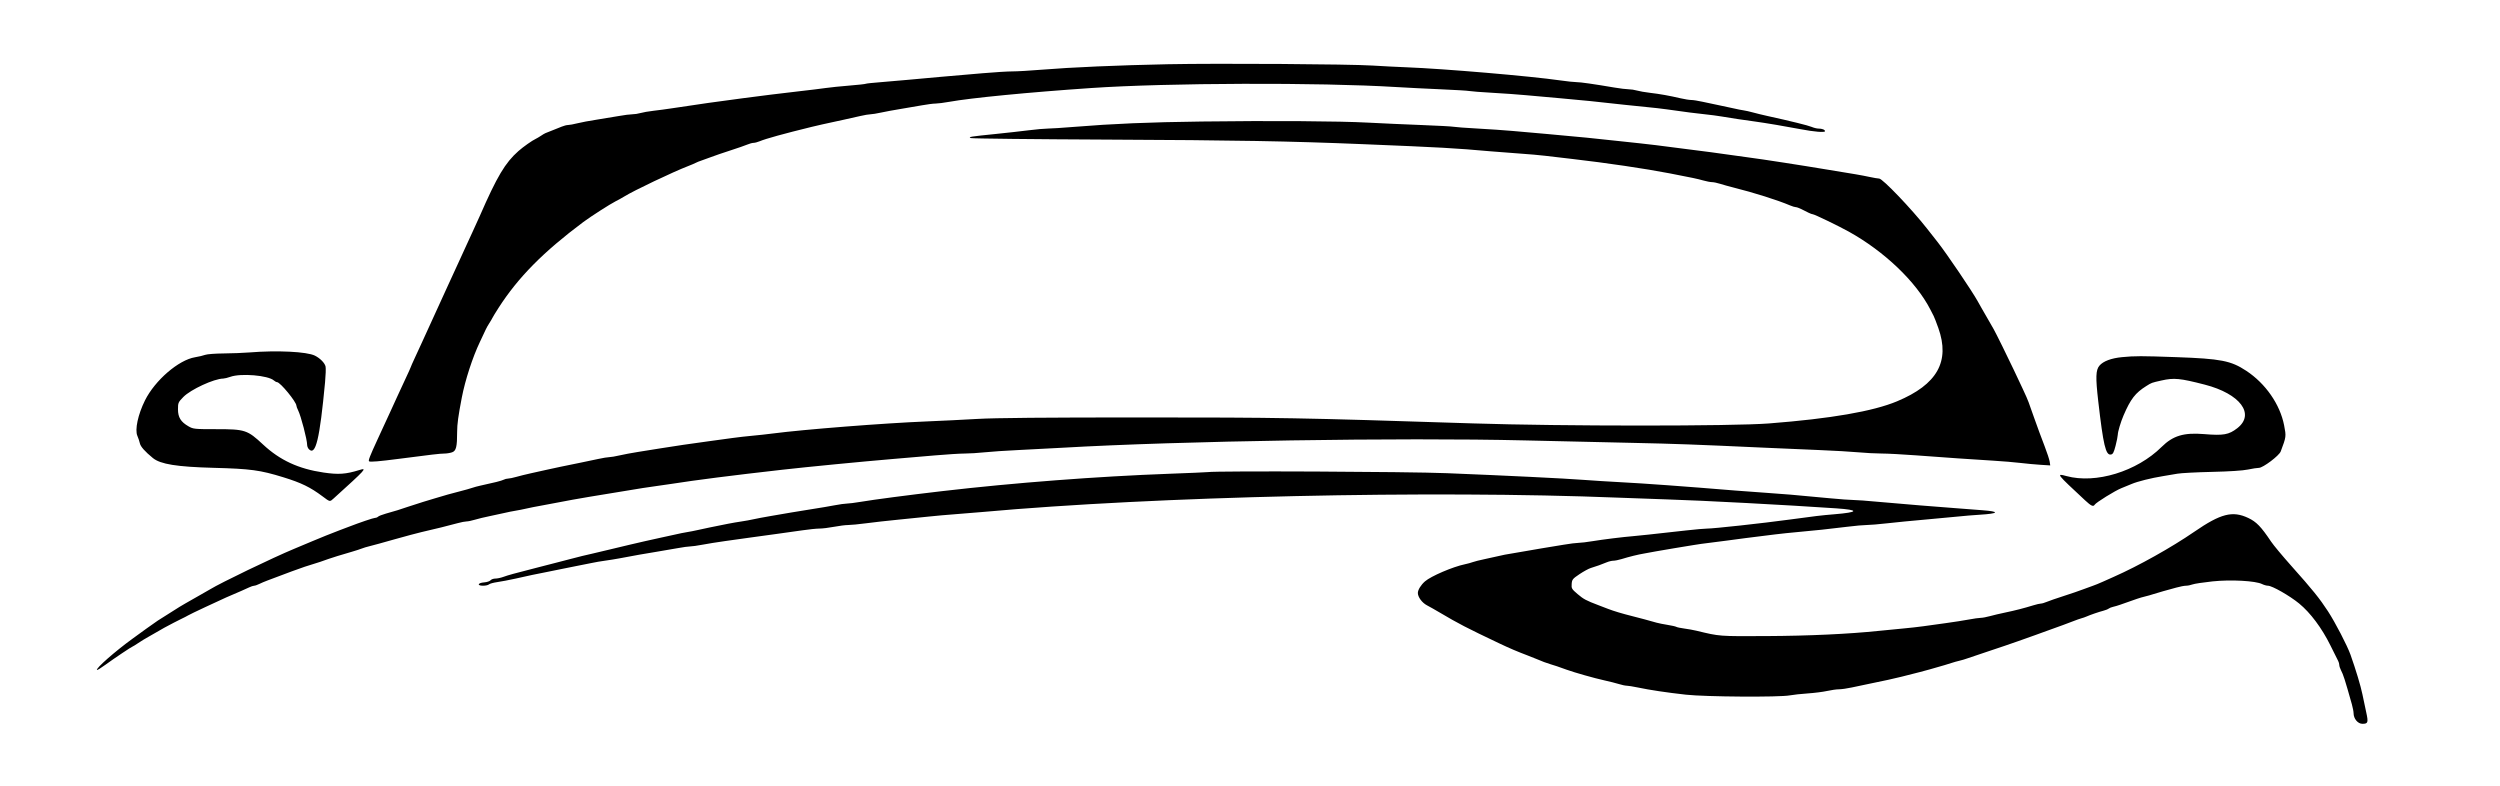
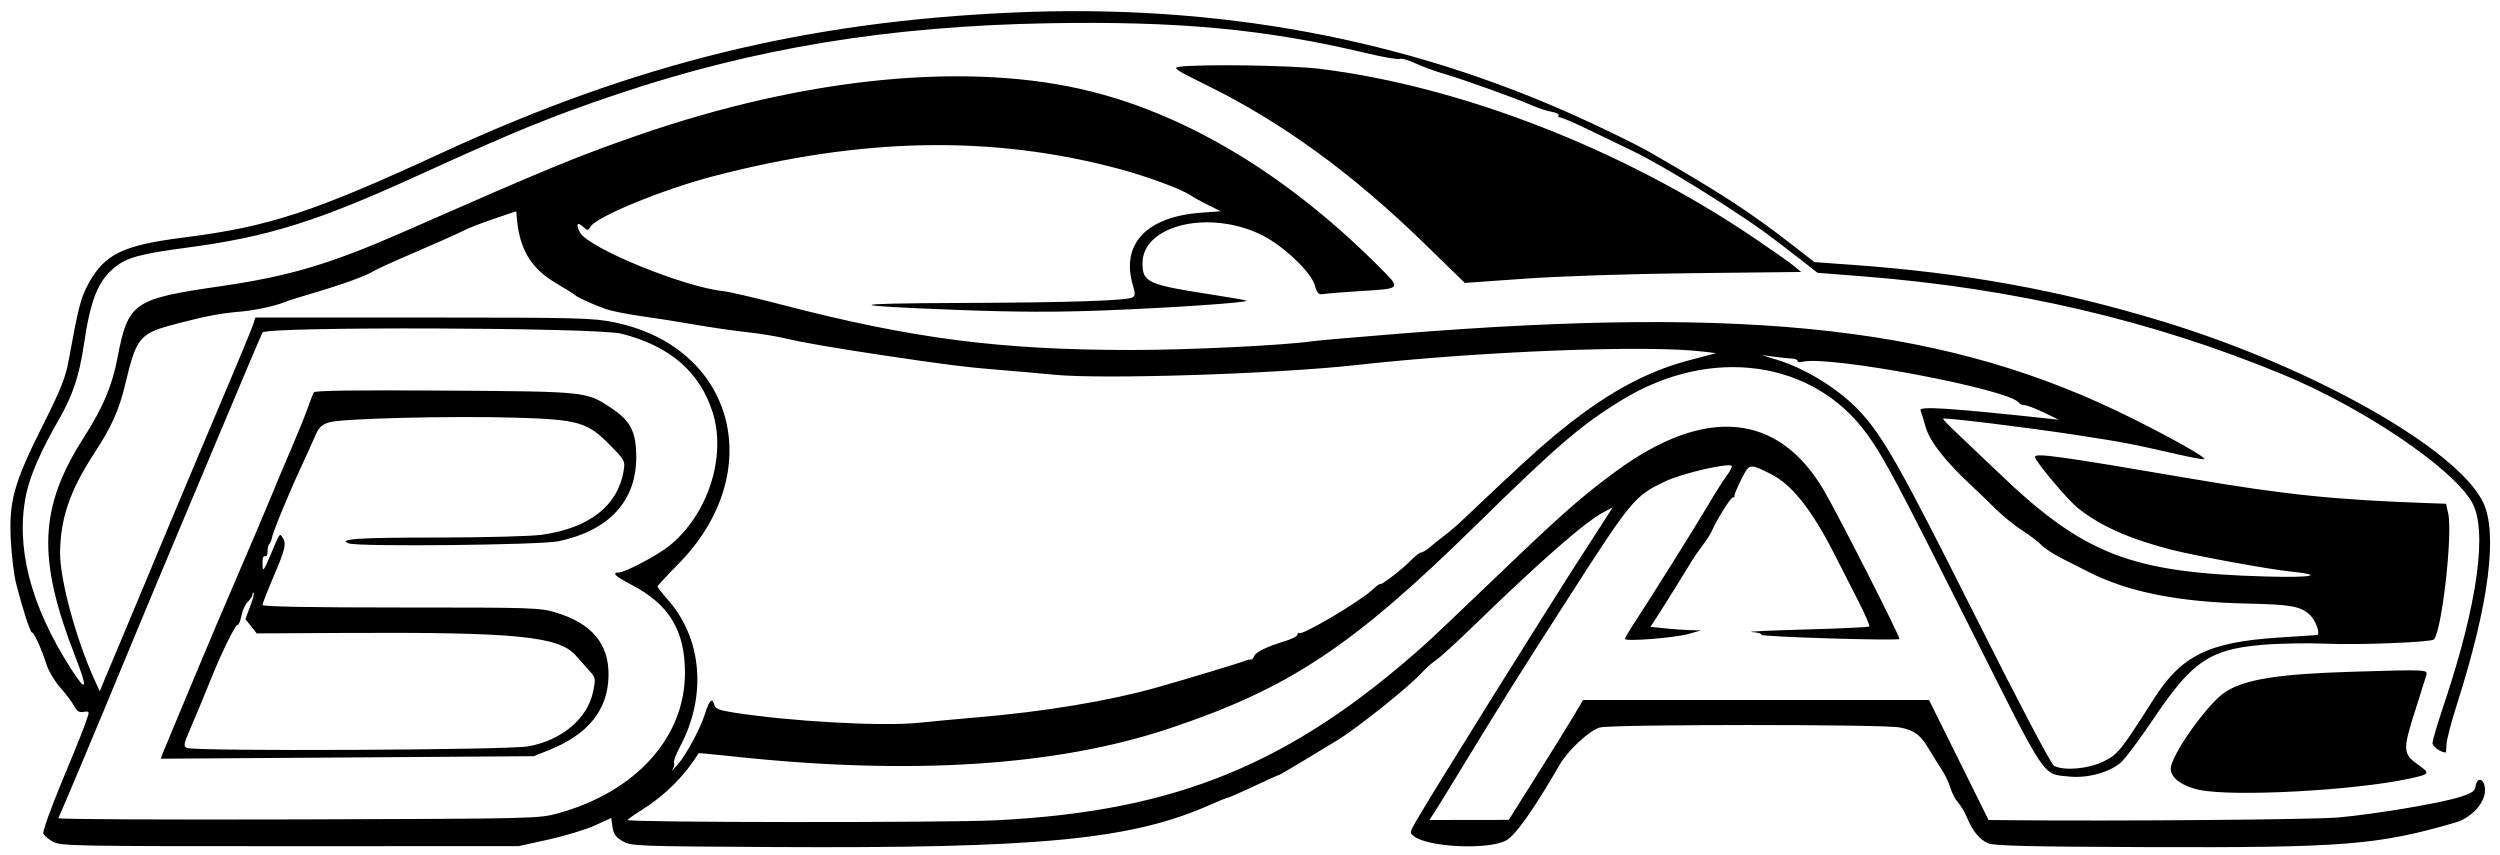
- <svg xmlns="http://www.w3.org/2000/svg" viewBox="0 0 2100 660" version="1.1">
-   <path fill="currentColor" d="M 981 53.952 C 940.123 54.768, 899.233 56.542, 875 58.551 C 865.375 59.349, 854.350 59.990, 850.500 59.975 C 846.650 59.960, 835.400 60.652, 825.500 61.511 C 815.600 62.371, 799.625 63.747, 790 64.570 C 780.375 65.393, 767.775 66.535, 762 67.108 C 756.225 67.680, 746.200 68.547, 739.722 69.033 C 733.244 69.519, 727.604 70.126, 727.190 70.383 C 726.776 70.639, 720.583 71.317, 713.429 71.891 C 706.274 72.465, 697.289 73.390, 693.460 73.947 C 689.632 74.504, 680.200 75.662, 672.500 76.520 C 664.800 77.378, 653.550 78.718, 647.500 79.497 C 641.450 80.277, 630.875 81.634, 624 82.514 C 606.937 84.698, 583.077 88.086, 564 91.033 C 559.875 91.670, 553.125 92.576, 549 93.047 C 544.875 93.517, 539.928 94.374, 538.007 94.951 C 536.085 95.528, 532.995 96, 531.138 96 C 529.282 96, 524.104 96.666, 519.632 97.479 C 515.159 98.293, 506.775 99.679, 501 100.558 C 495.225 101.438, 487.995 102.797, 484.934 103.579 C 481.873 104.360, 478.401 105, 477.218 105 C 476.036 105, 473.590 105.630, 471.784 106.399 C 469.978 107.169, 466.700 108.480, 464.500 109.314 C 457.875 111.825, 457.609 111.950, 454.500 114 C 452.850 115.088, 450.825 116.284, 450 116.657 C 447.164 117.942, 439.494 123.346, 435.500 126.875 C 424.355 136.720, 417.550 148.155, 402.988 181.500 C 401.788 184.250, 399.026 190.325, 396.852 195 C 394.678 199.675, 392.296 204.850, 391.560 206.500 C 390.824 208.150, 388.766 212.650, 386.987 216.500 C 380.581 230.360, 378.186 235.574, 376.194 240 C 373.669 245.610, 368.965 255.908, 364.887 264.750 C 361.980 271.053, 360.832 273.569, 354.614 287.250 C 353.302 290.138, 350.602 295.997, 348.614 300.272 C 346.626 304.546, 345 308.228, 345 308.452 C 345 308.677, 342.920 313.280, 340.377 318.681 C 337.834 324.081, 334.849 330.525, 333.744 333 C 332.639 335.475, 329.964 341.325, 327.799 346 C 325.634 350.675, 323.037 356.300, 322.028 358.500 C 321.018 360.700, 318.843 365.425, 317.194 369 C 310.544 383.416, 309.168 386.986, 310.051 387.531 C 311.107 388.184, 318.678 387.551, 334.500 385.487 C 362.076 381.889, 369.745 380.998, 373.101 380.999 C 375.081 380.999, 378.061 380.526, 379.722 379.947 C 383.175 378.743, 384.001 375.398, 383.999 362.610 C 383.999 356.311, 384.942 349.405, 387.907 334 C 390.736 319.299, 397.014 299.987, 403.091 287.287 C 405.253 282.770, 407.473 278.045, 408.026 276.787 C 408.578 275.529, 409.918 273.150, 411.004 271.500 C 412.090 269.850, 413.284 267.825, 413.659 267 C 414.033 266.175, 416.368 262.350, 418.848 258.500 C 435.315 232.931, 456.330 211.661, 490 186.486 C 495.958 182.031, 512.429 171.460, 517.079 169.107 C 519.510 167.876, 522.850 166.024, 524.500 164.991 C 532.123 160.218, 565.551 144.305, 578 139.523 C 580.475 138.573, 583.369 137.336, 584.432 136.775 C 585.494 136.215, 587.519 135.395, 588.932 134.953 C 590.344 134.511, 593.975 133.198, 597 132.034 C 600.025 130.871, 607.450 128.323, 613.500 126.373 C 619.550 124.423, 625.978 122.191, 627.784 121.414 C 629.590 120.636, 631.937 120, 633 120 C 634.063 120, 636.410 119.380, 638.216 118.622 C 643.261 116.504, 658.469 112.301, 681.750 106.589 C 687.195 105.254, 691.409 104.313, 709 100.507 C 713.125 99.614, 719.274 98.235, 722.664 97.442 C 726.054 96.649, 729.879 96.001, 731.164 96.003 C 732.449 96.004, 736.425 95.362, 740 94.577 C 743.575 93.791, 751 92.419, 756.500 91.527 C 762 90.636, 770.100 89.250, 774.500 88.449 C 778.900 87.647, 784.016 86.993, 785.868 86.995 C 787.721 86.998, 792.896 86.338, 797.368 85.530 C 815.491 82.252, 864.421 77.496, 916.500 73.950 C 980.603 69.585, 1108.378 69.161, 1172.500 73.101 C 1181.300 73.641, 1198.259 74.499, 1210.186 75.007 C 1222.114 75.515, 1232.914 76.166, 1234.186 76.454 C 1235.459 76.743, 1244.150 77.411, 1253.500 77.938 C 1262.850 78.466, 1275.450 79.363, 1281.500 79.933 C 1287.550 80.502, 1300.600 81.670, 1310.500 82.528 C 1327.682 84.017, 1342.557 85.528, 1364.500 88.012 C 1370 88.634, 1378.550 89.512, 1383.500 89.961 C 1388.450 90.411, 1395.875 91.258, 1400 91.845 C 1416.451 94.185, 1424.850 95.271, 1432.334 96.026 C 1436.642 96.460, 1442.942 97.295, 1446.334 97.880 C 1453.834 99.174, 1465.251 100.897, 1474 102.055 C 1481.963 103.109, 1501.696 106.427, 1512.500 108.528 C 1523.620 110.691, 1533 111.467, 1533 110.223 C 1533 108.967, 1530.588 108, 1527.452 108 C 1526.141 108, 1523.590 107.369, 1521.784 106.597 C 1518.842 105.340, 1504.162 101.717, 1484.500 97.395 C 1480.650 96.548, 1475.250 95.232, 1472.500 94.469 C 1469.750 93.707, 1466.150 92.901, 1464.500 92.680 C 1462.850 92.458, 1459.475 91.792, 1457 91.200 C 1454.525 90.608, 1448.900 89.404, 1444.500 88.525 C 1440.100 87.646, 1433.575 86.264, 1430 85.455 C 1426.425 84.645, 1422.224 83.987, 1420.664 83.992 C 1419.104 83.996, 1415.054 83.352, 1411.664 82.561 C 1402.269 80.367, 1394.265 78.936, 1386 77.972 C 1381.875 77.492, 1376.928 76.626, 1375.007 76.049 C 1373.085 75.472, 1369.974 75, 1368.093 75 C 1366.212 75, 1360.809 74.341, 1356.086 73.536 C 1338.795 70.589, 1327.420 68.968, 1324.136 68.984 C 1322.286 68.993, 1316.211 68.343, 1310.636 67.541 C 1285.501 63.921, 1212.689 57.709, 1181.500 56.522 C 1173.800 56.229, 1160.975 55.575, 1153 55.069 C 1133.277 53.818, 1023.451 53.105, 981 53.952 M 1009.500 102.073 C 964.877 102.655, 935.061 103.905, 902.500 106.559 C 892.600 107.366, 882.475 108.020, 880 108.012 C 877.525 108.004, 870.325 108.651, 864 109.449 C 857.675 110.248, 845.300 111.631, 836.500 112.523 C 814.827 114.721, 812.976 115.026, 815.502 115.989 C 816.603 116.409, 868.578 116.986, 931.002 117.272 C 1038.012 117.763, 1083.399 118.573, 1144.500 121.084 C 1211.661 123.845, 1221.224 124.380, 1252.500 127.132 C 1259.100 127.713, 1270.125 128.560, 1277 129.016 C 1283.875 129.471, 1293.325 130.303, 1298 130.866 C 1302.675 131.428, 1312.800 132.614, 1320.500 133.502 C 1349.574 136.854, 1381.876 141.626, 1402.500 145.616 C 1421.783 149.346, 1425.790 150.193, 1430.588 151.555 C 1433.386 152.350, 1436.761 152.998, 1438.088 152.995 C 1439.415 152.992, 1442.525 153.638, 1445 154.429 C 1447.475 155.220, 1452.425 156.599, 1456 157.492 C 1473.280 161.809, 1493.344 168.153, 1503.784 172.601 C 1505.590 173.370, 1507.691 174, 1508.453 174 C 1509.215 174, 1511.337 174.753, 1513.169 175.674 C 1515.001 176.594, 1517.694 177.944, 1519.154 178.674 C 1520.614 179.403, 1522.256 180, 1522.802 180 C 1524.090 180, 1544.606 189.907, 1553 194.582 C 1582.969 211.274, 1609.450 236.568, 1621.488 260 C 1622.476 261.925, 1623.748 264.400, 1624.313 265.500 C 1624.877 266.600, 1626.622 271.100, 1628.189 275.500 C 1638.206 303.623, 1627.297 322.998, 1593.500 337.107 C 1573.307 345.537, 1537.886 351.658, 1486 355.686 C 1455.158 358.080, 1312.056 358.067, 1237.500 355.663 C 1090.714 350.931, 1075.467 350.657, 958.500 350.652 C 877.796 350.648, 835.958 351.027, 821 351.896 C 809.175 352.583, 790.050 353.528, 778.500 353.995 C 742.535 355.451, 675.184 360.732, 649 364.150 C 644.325 364.760, 636.675 365.600, 632 366.017 C 627.325 366.433, 619.900 367.276, 615.500 367.890 C 611.100 368.503, 602.325 369.703, 596 370.555 C 580.534 372.641, 566.472 374.705, 555 376.576 C 549.775 377.427, 541.225 378.796, 536 379.617 C 530.775 380.438, 523.726 381.760, 520.336 382.555 C 516.946 383.350, 513.121 383.999, 511.836 383.997 C 510.551 383.996, 506.350 384.684, 502.500 385.527 C 498.650 386.369, 492.125 387.741, 488 388.575 C 474.246 391.356, 465.556 393.175, 459.500 394.540 C 456.200 395.284, 450.125 396.635, 446 397.542 C 441.875 398.450, 436.311 399.824, 433.635 400.596 C 430.960 401.368, 427.892 402, 426.819 402 C 425.746 402, 424.056 402.435, 423.062 402.967 C 421.436 403.837, 414.730 405.540, 403.500 407.933 C 401.300 408.402, 398.150 409.257, 396.500 409.834 C 394.850 410.411, 390.575 411.620, 387 412.521 C 380.094 414.262, 372.065 416.513, 365.500 418.549 C 363.300 419.231, 358.800 420.589, 355.500 421.567 C 352.200 422.545, 346.350 424.427, 342.500 425.750 C 335.235 428.245, 333.178 428.881, 324.056 431.453 C 321.062 432.297, 318.160 433.440, 317.606 433.994 C 317.053 434.547, 315.935 435, 315.122 435 C 313.761 435, 302.040 438.976, 292.500 442.675 C 290.300 443.528, 286.925 444.803, 285 445.510 C 280.738 447.073, 266.626 452.740, 262.500 454.544 C 260.850 455.266, 253.875 458.191, 247 461.045 C 229.309 468.389, 185.382 489.556, 176.500 495.016 C 174.850 496.030, 171.475 497.962, 169 499.310 C 166.525 500.657, 162.925 502.708, 161 503.867 C 159.075 505.027, 156.600 506.437, 155.500 507.002 C 154.400 507.567, 152.294 508.811, 150.821 509.765 C 147.858 511.684, 135.609 519.419, 132.554 521.301 C 131.483 521.961, 127.208 524.969, 123.054 527.986 C 118.899 531.004, 113.630 534.829, 111.344 536.486 C 96.635 547.151, 80.238 561.572, 81.447 562.780 C 81.706 563.039, 84.973 561.020, 88.709 558.293 C 95.793 553.121, 110.899 543, 111.534 543 C 111.735 543, 113.835 541.698, 116.200 540.107 C 118.565 538.515, 122.300 536.234, 124.500 535.036 C 126.700 533.839, 130.750 531.520, 133.500 529.884 C 136.250 528.247, 139.850 526.247, 141.500 525.439 C 143.150 524.631, 145.175 523.559, 146 523.056 C 146.825 522.553, 149.525 521.188, 152 520.022 C 154.475 518.856, 157.175 517.471, 158 516.945 C 158.825 516.419, 165.350 513.263, 172.500 509.932 C 190.153 501.708, 191.157 501.257, 202.735 496.351 C 204.806 495.473, 207.774 494.135, 209.331 493.378 C 210.888 492.620, 212.764 492, 213.500 492 C 214.236 492, 216.112 491.361, 217.669 490.580 C 219.226 489.798, 222.412 488.448, 224.750 487.580 C 227.088 486.711, 230.912 485.274, 233.250 484.387 C 243.708 480.419, 246.804 479.285, 256 476.054 C 257.925 475.378, 260.850 474.453, 262.500 474 C 264.150 473.547, 267.075 472.622, 269 471.946 C 270.925 471.270, 274.075 470.163, 276 469.488 C 279.687 468.193, 285.553 466.389, 295.500 463.490 C 298.800 462.528, 302.625 461.287, 304 460.731 C 305.375 460.175, 308.075 459.357, 310 458.912 C 311.925 458.467, 315.750 457.448, 318.500 456.648 C 321.250 455.848, 327.100 454.207, 331.500 453.001 C 335.900 451.795, 341.975 450.124, 345 449.287 C 348.025 448.450, 352.075 447.409, 354 446.973 C 364.243 444.655, 377.602 441.353, 384.588 439.413 C 387.386 438.636, 390.701 438, 391.954 438 C 393.207 438, 396.317 437.354, 398.866 436.564 C 401.415 435.775, 407.100 434.404, 411.500 433.519 C 415.900 432.634, 421.525 431.417, 424 430.815 C 426.475 430.214, 430.525 429.400, 433 429.007 C 435.475 428.613, 439.525 427.811, 442 427.224 C 444.475 426.636, 450.550 425.435, 455.500 424.555 C 460.450 423.675, 467.650 422.322, 471.500 421.548 C 481.299 419.577, 501.751 416.111, 540 409.939 C 544.125 409.273, 549.075 408.552, 551 408.336 C 552.925 408.120, 558.550 407.309, 563.500 406.533 C 584.624 403.223, 614.798 399.371, 657 394.594 C 678.010 392.216, 723.850 387.758, 750 385.550 C 759.625 384.737, 775.600 383.374, 785.500 382.521 C 795.400 381.668, 806.650 380.969, 810.500 380.968 C 814.350 380.966, 821.775 380.506, 827 379.945 C 832.225 379.384, 845.050 378.523, 855.500 378.032 C 865.950 377.542, 882.600 376.671, 892.500 376.097 C 991.230 370.377, 1176.322 367.446, 1281 369.945 C 1308.225 370.595, 1348.500 371.515, 1370.500 371.990 C 1407.791 372.796, 1422.805 373.344, 1482.500 376.077 C 1495.150 376.656, 1515.625 377.540, 1528 378.041 C 1540.375 378.543, 1555.225 379.398, 1561 379.943 C 1566.775 380.487, 1575.550 380.946, 1580.500 380.963 C 1585.450 380.980, 1598.275 381.653, 1609 382.458 C 1634.355 384.363, 1657.073 385.929, 1674.500 386.974 C 1682.200 387.436, 1692.325 388.282, 1697 388.853 C 1701.675 389.424, 1709.261 390.131, 1713.857 390.423 L 1722.213 390.954 1721.714 387.727 C 1721.439 385.952, 1719.565 380.225, 1717.549 375 C 1715.534 369.775, 1713.499 364.375, 1713.027 363 C 1712.556 361.625, 1710.524 356, 1708.512 350.500 C 1706.501 345, 1704.496 339.357, 1704.057 337.959 C 1703.618 336.561, 1701.348 331.386, 1699.013 326.459 C 1696.677 321.532, 1693.293 314.350, 1691.493 310.500 C 1687.232 301.386, 1676.199 279.069, 1674.682 276.494 C 1674.032 275.391, 1671.706 271.341, 1669.513 267.494 C 1667.321 263.647, 1665.071 259.738, 1664.513 258.806 C 1663.956 257.874, 1662.462 255.224, 1661.193 252.916 C 1656.691 244.727, 1635.215 213.017, 1627.726 203.500 C 1625.129 200.200, 1621.091 195.062, 1618.752 192.081 C 1605.679 175.423, 1581.365 150, 1578.506 150 C 1577.560 150, 1573.797 149.358, 1570.143 148.573 C 1563.880 147.228, 1557.603 146.140, 1535 142.482 C 1529.775 141.636, 1521.675 140.311, 1517 139.537 C 1512.325 138.762, 1504 137.453, 1498.500 136.627 C 1493 135.801, 1485.125 134.606, 1481 133.971 C 1476.875 133.336, 1470.575 132.449, 1467 132 C 1463.425 131.551, 1457.350 130.709, 1453.500 130.130 C 1446.113 129.017, 1431.417 127.071, 1411.500 124.568 C 1404.900 123.738, 1395.675 122.555, 1391 121.939 C 1386.325 121.322, 1380.250 120.625, 1377.500 120.390 C 1374.750 120.155, 1366.875 119.312, 1360 118.517 C 1345.036 116.785, 1322.688 114.582, 1299.500 112.553 C 1290.150 111.735, 1277.100 110.583, 1270.500 109.993 C 1263.900 109.404, 1250.625 108.494, 1241 107.971 C 1231.375 107.448, 1222.375 106.781, 1221 106.487 C 1219.625 106.194, 1207.475 105.535, 1194 105.024 C 1180.525 104.512, 1160.500 103.612, 1149.500 103.022 C 1124.837 101.701, 1067.768 101.314, 1009.500 102.073 M 209.500 296.053 C 204.550 296.457, 194.792 296.836, 187.815 296.894 C 180.838 296.952, 173.863 297.488, 172.315 298.084 C 170.767 298.680, 166.962 299.582, 163.860 300.088 C 150.051 302.341, 130.173 319.473, 121.772 336.362 C 115.892 348.183, 113.148 361.006, 115.401 366.137 C 116.213 367.986, 117.159 370.820, 117.504 372.433 C 118.086 375.159, 121.765 379.310, 128.431 384.762 C 134.763 389.941, 148.542 392.158, 179.500 392.978 C 210.570 393.802, 218.410 394.864, 238 400.902 C 253.075 405.548, 260.600 409.212, 270.931 416.939 C 277.291 421.696, 277.002 421.639, 280.195 418.750 C 307.677 393.886, 308.745 392.706, 301.825 394.844 C 290.452 398.358, 284.347 398.781, 271.769 396.930 C 250.764 393.840, 235.167 386.621, 221.010 373.438 C 207.776 361.115, 205.899 360.500, 181.500 360.500 C 163.310 360.500, 162.323 360.398, 158.339 358.116 C 151.872 354.410, 149.500 350.567, 149.500 343.793 C 149.500 338.378, 149.731 337.849, 154 333.475 C 160.145 327.180, 179.786 318.106, 187.500 317.998 C 188.600 317.982, 191.300 317.321, 193.500 316.529 C 202.289 313.362, 225.227 315.287, 230.079 319.597 C 230.947 320.369, 232.130 321, 232.708 321 C 235.361 321, 249 337.608, 249 340.838 C 249 341.388, 249.640 343.112, 250.422 344.669 C 252.810 349.421, 258 369.334, 258 373.742 C 258 374.906, 258.688 376.545, 259.529 377.386 C 265.166 383.023, 268.543 368.950, 273.059 321 C 273.602 315.225, 273.790 309.326, 273.475 307.891 C 272.824 304.921, 268.916 300.934, 264.500 298.733 C 257.765 295.377, 232.707 294.156, 209.500 296.053 M 1782.500 299.998 C 1773.433 300.871, 1766.658 303.429, 1763.514 307.166 C 1760.419 310.844, 1760.218 316.913, 1762.524 337 C 1766.759 373.879, 1768.786 382.471, 1773.101 381.823 C 1774.847 381.560, 1775.590 380.188, 1777.067 374.500 C 1778.067 370.650, 1778.911 366.435, 1778.942 365.134 C 1779.006 362.528, 1781.419 354.453, 1783.764 349 C 1789.733 335.120, 1793.651 330.058, 1802.917 324.257 C 1807.451 321.418, 1807.157 321.526, 1815.643 319.611 C 1826.161 317.239, 1831.134 317.715, 1852 323.093 C 1881.807 330.775, 1894.551 347.879, 1879.282 359.712 C 1872.206 365.196, 1867.716 365.992, 1851.464 364.646 C 1834.375 363.231, 1825.282 365.972, 1815.766 375.407 C 1794.958 396.038, 1760.420 406.610, 1735.782 399.889 C 1727.025 397.500, 1727.119 397.624, 1751.500 420.313 C 1756.540 425.003, 1758.362 425.841, 1759.505 423.993 C 1760.708 422.046, 1776.561 412.216, 1782 410.044 C 1785.025 408.836, 1788.850 407.270, 1790.500 406.563 C 1795.494 404.424, 1807.121 401.516, 1817 399.936 C 1820.575 399.365, 1825.975 398.450, 1829 397.905 C 1832.025 397.359, 1845.075 396.675, 1858 396.384 C 1872.554 396.057, 1884.050 395.312, 1888.197 394.428 C 1891.881 393.643, 1896.058 393, 1897.479 393 C 1900.889 393, 1914.467 382.782, 1915.808 379.207 C 1920.460 366.806, 1920.480 366.653, 1918.661 357.288 C 1915.243 339.688, 1903.073 322.158, 1886.855 311.474 C 1873.939 302.964, 1865.591 301.337, 1828 299.999 C 1798.532 298.950, 1793.379 298.950, 1782.500 299.998 M 1014.500 396.566 C 1013.400 396.727, 999 397.350, 982.500 397.951 C 922.263 400.143, 851.759 405.529, 791.500 412.542 C 762.729 415.891, 734.156 419.642, 722.914 421.546 C 718.191 422.346, 713.027 423, 711.437 423 C 709.847 423, 705.160 423.653, 701.023 424.451 C 696.885 425.249, 688.775 426.624, 683 427.506 C 677.225 428.389, 668.900 429.743, 664.500 430.515 C 660.100 431.287, 652.225 432.642, 647 433.525 C 641.775 434.408, 635.475 435.597, 633 436.167 C 630.525 436.737, 626.025 437.559, 623 437.994 C 619.975 438.429, 614.800 439.318, 611.500 439.971 C 599.746 442.295, 590.434 444.222, 586 445.249 C 583.525 445.823, 579.475 446.613, 577 447.007 C 574.525 447.400, 570.475 448.214, 568 448.815 C 565.525 449.417, 559.900 450.646, 555.500 451.547 C 551.100 452.448, 545.025 453.794, 542 454.538 C 538.975 455.283, 533.350 456.586, 529.500 457.434 C 525.650 458.283, 517.775 460.164, 512 461.615 C 506.225 463.066, 499.700 464.617, 497.500 465.062 C 495.300 465.506, 491.475 466.393, 489 467.032 C 486.525 467.671, 481.800 468.884, 478.500 469.728 C 475.200 470.572, 470.250 471.857, 467.500 472.585 C 464.750 473.312, 457.100 475.284, 450.500 476.967 C 432.133 481.651, 426.831 483.111, 422.730 484.616 C 420.656 485.377, 417.674 486, 416.102 486 C 414.531 486, 412.705 486.651, 412.045 487.446 C 411.384 488.242, 409.002 489.029, 406.750 489.196 C 401.305 489.600, 400.421 492, 405.717 492 C 407.852 492, 410.094 491.506, 410.697 490.903 C 411.300 490.300, 414.428 489.432, 417.647 488.975 C 420.866 488.518, 427.775 487.199, 433 486.044 C 438.225 484.889, 444.525 483.497, 447 482.951 C 449.475 482.404, 454.875 481.321, 459 480.543 C 463.125 479.765, 468.525 478.669, 471 478.106 C 473.475 477.544, 479.325 476.368, 484 475.493 C 488.675 474.618, 494.653 473.429, 497.284 472.850 C 499.916 472.271, 504.866 471.422, 508.284 470.963 C 511.703 470.505, 517.200 469.616, 520.500 468.988 C 532.851 466.638, 541.789 465.054, 551.500 463.493 C 557 462.610, 564.997 461.237, 569.270 460.443 C 573.544 459.650, 578.259 459, 579.747 459 C 581.236 459, 585.840 458.352, 589.977 457.559 C 594.115 456.767, 602.675 455.396, 609 454.513 C 615.325 453.631, 625 452.276, 630.500 451.502 C 636 450.729, 645.900 449.371, 652.500 448.486 C 659.100 447.600, 668.867 446.229, 674.205 445.438 C 679.542 444.647, 685.915 444, 688.367 444 C 690.818 444, 696.351 443.325, 700.662 442.500 C 704.973 441.675, 710.300 441.005, 712.500 441.012 C 714.700 441.018, 721.450 440.364, 727.500 439.559 C 733.550 438.753, 745.700 437.389, 754.500 436.527 C 763.300 435.664, 775 434.474, 780.500 433.882 C 786 433.289, 795.675 432.429, 802 431.970 C 808.325 431.511, 818.675 430.668, 825 430.097 C 971.391 416.878, 1201.033 411.700, 1359.661 418.040 C 1372.949 418.571, 1391.399 419.236, 1400.661 419.518 C 1429.822 420.404, 1500.233 424.127, 1542.397 427.012 C 1562.152 428.363, 1561.500 430.268, 1540.691 431.998 C 1529.766 432.906, 1524.499 433.531, 1503 436.471 C 1480.773 439.511, 1439.259 444.048, 1434 444.012 C 1432.075 443.999, 1424.200 444.693, 1416.500 445.554 C 1386.338 448.926, 1376.325 450.006, 1372 450.355 C 1363.459 451.043, 1346.474 453.139, 1337.857 454.567 C 1333.103 455.355, 1327.742 456, 1325.943 456 C 1324.144 456, 1318.584 456.696, 1313.586 457.547 C 1308.589 458.398, 1300.225 459.774, 1295 460.605 C 1289.775 461.436, 1282.125 462.754, 1278 463.534 C 1273.875 464.314, 1269.150 465.126, 1267.500 465.338 C 1265.850 465.550, 1262.475 466.215, 1260 466.816 C 1257.525 467.417, 1251.900 468.658, 1247.500 469.572 C 1243.100 470.487, 1238.401 471.662, 1237.058 472.184 C 1235.715 472.705, 1232.790 473.509, 1230.558 473.970 C 1220.481 476.051, 1202.050 483.943, 1197 488.337 C 1193.567 491.325, 1191 495.501, 1191 498.097 C 1191 501.543, 1194.541 506.330, 1198.684 508.484 C 1200.783 509.576, 1205.650 512.334, 1209.500 514.614 C 1225.251 523.943, 1231.713 527.286, 1259.500 540.486 C 1268.076 544.560, 1274.662 547.364, 1283.500 550.706 C 1285.700 551.538, 1288.625 552.701, 1290 553.291 C 1295.071 555.467, 1299.578 557.158, 1302.500 557.980 C 1305.454 558.812, 1309.112 560.051, 1316 562.557 C 1322.442 564.899, 1339.416 569.705, 1347.500 571.475 C 1351.900 572.439, 1357.493 573.851, 1359.928 574.613 C 1362.364 575.376, 1365.289 575.994, 1366.428 575.987 C 1367.568 575.980, 1371.650 576.633, 1375.500 577.438 C 1386.084 579.650, 1399.893 581.720, 1416.125 583.528 C 1432.664 585.369, 1494.709 585.779, 1503.500 584.104 C 1506.250 583.581, 1513 582.849, 1518.500 582.479 C 1524 582.109, 1531.340 581.174, 1534.812 580.403 C 1538.284 579.631, 1542.784 579.001, 1544.812 579.003 C 1546.840 579.004, 1551.650 578.316, 1555.500 577.473 C 1559.350 576.631, 1565.875 575.257, 1570 574.419 C 1582.161 571.951, 1591.118 569.988, 1597.250 568.446 C 1612.338 564.652, 1615.889 563.730, 1621 562.278 C 1632.381 559.047, 1636.586 557.806, 1639.500 556.819 C 1641.150 556.261, 1644.075 555.442, 1646 555 C 1647.925 554.558, 1650.850 553.689, 1652.500 553.069 C 1654.150 552.449, 1662.250 549.718, 1670.500 547 C 1678.750 544.282, 1690 540.452, 1695.500 538.490 C 1701 536.528, 1707.383 534.257, 1709.684 533.444 C 1711.985 532.631, 1717.610 530.593, 1722.184 528.916 C 1726.758 527.238, 1731.625 525.480, 1733 525.008 C 1734.375 524.536, 1737.975 523.178, 1741 521.991 C 1744.025 520.803, 1747.400 519.607, 1748.500 519.332 C 1749.600 519.058, 1751.400 518.433, 1752.500 517.944 C 1755.692 516.524, 1763.214 513.936, 1766.778 513.030 C 1768.581 512.573, 1770.606 511.764, 1771.278 511.233 C 1771.950 510.703, 1773.625 510.029, 1775 509.736 C 1776.375 509.442, 1779.075 508.643, 1781 507.960 C 1782.925 507.276, 1786.075 506.169, 1788 505.500 C 1789.925 504.831, 1793.075 503.726, 1795 503.044 C 1796.925 502.362, 1800.075 501.442, 1802 501 C 1803.925 500.558, 1806.850 499.731, 1808.500 499.162 C 1810.150 498.593, 1813.975 497.455, 1817 496.635 C 1820.025 495.814, 1825.015 494.435, 1828.088 493.571 C 1831.161 492.707, 1834.844 492, 1836.273 492 C 1837.701 492, 1840.137 491.517, 1841.685 490.927 C 1843.233 490.337, 1850.800 489.186, 1858.500 488.369 C 1873.855 486.740, 1894.744 487.875, 1900.200 490.634 C 1901.686 491.385, 1903.883 492, 1905.084 492 C 1908.566 492, 1923.340 500.432, 1931.291 506.958 C 1940.729 514.705, 1950.332 527.556, 1957.476 542 C 1960.605 548.325, 1963.577 554.281, 1964.082 555.236 C 1964.587 556.191, 1965 557.697, 1965 558.582 C 1965 559.467, 1965.613 561.386, 1966.361 562.846 C 1968.504 567.023, 1969.567 570.345, 1975.564 591.588 C 1976.354 594.386, 1977.002 597.761, 1977.004 599.088 C 1977.011 603.718, 1980.578 608, 1984.426 608 C 1989.152 608, 1989.524 606.885, 1987.636 598.375 C 1986.736 594.319, 1985.297 587.513, 1984.437 583.250 C 1983.040 576.323, 1978.934 562.669, 1974.439 550 C 1971.729 542.364, 1961.667 522.958, 1955.514 513.500 C 1948.474 502.680, 1942.510 495.292, 1924.820 475.476 C 1917.443 467.213, 1909.757 457.988, 1907.739 454.976 C 1899.307 442.388, 1895.392 438.330, 1888.564 435.104 C 1875.317 428.845, 1865.478 431.360, 1843.159 446.712 C 1824.030 459.868, 1796.362 475.350, 1775.500 484.569 C 1773.850 485.298, 1769.815 487.103, 1766.533 488.579 C 1763.250 490.056, 1759.425 491.621, 1758.033 492.057 C 1756.640 492.493, 1753.025 493.811, 1750 494.986 C 1746.975 496.161, 1739.550 498.709, 1733.500 500.648 C 1727.450 502.588, 1721.022 504.810, 1719.216 505.587 C 1717.410 506.364, 1715.220 507, 1714.350 507 C 1713.480 507, 1710.683 507.642, 1708.134 508.426 C 1700.084 510.903, 1692.754 512.787, 1684.500 514.503 C 1680.100 515.417, 1674.210 516.803, 1671.412 517.583 C 1668.614 518.362, 1665.174 519, 1663.769 519 C 1662.364 519, 1657.903 519.626, 1653.857 520.392 C 1649.811 521.157, 1641.100 522.521, 1634.500 523.423 C 1627.900 524.324, 1619.350 525.507, 1615.500 526.052 C 1611.650 526.598, 1604 527.453, 1598.500 527.954 C 1593 528.455, 1584 529.333, 1578.500 529.905 C 1552.759 532.583, 1519.818 534.116, 1484 534.301 C 1443.608 534.510, 1444.832 534.603, 1425 529.808 C 1422.525 529.209, 1417.957 528.387, 1414.850 527.981 C 1411.742 527.574, 1408.708 526.938, 1408.108 526.566 C 1407.507 526.195, 1404.199 525.446, 1400.758 524.901 C 1397.316 524.356, 1393.150 523.522, 1391.500 523.047 C 1385.234 521.245, 1377.267 519.102, 1371 517.533 C 1362.720 515.461, 1355.517 513.297, 1350.750 511.452 C 1348.688 510.653, 1345.088 509.274, 1342.750 508.387 C 1332.328 504.433, 1330.192 503.296, 1325.204 499.048 C 1320.254 494.833, 1319.927 494.276, 1320.204 490.519 C 1320.477 486.813, 1320.990 486.172, 1326.784 482.287 C 1330.241 479.971, 1334.516 477.644, 1336.284 477.118 C 1340.537 475.853, 1345.768 473.981, 1349.651 472.335 C 1351.384 471.601, 1353.892 471, 1355.223 471 C 1356.554 471, 1359.636 470.386, 1362.072 469.636 C 1368.613 467.620, 1375.912 465.820, 1381 464.968 C 1383.475 464.553, 1387.975 463.731, 1391 463.140 C 1394.025 462.550, 1401 461.355, 1406.500 460.484 C 1412 459.614, 1419.200 458.432, 1422.500 457.859 C 1425.800 457.285, 1431.875 456.432, 1436 455.962 C 1440.125 455.492, 1446.875 454.627, 1451 454.041 C 1458.234 453.012, 1471.052 451.369, 1491 448.913 C 1496.225 448.270, 1504.550 447.397, 1509.500 446.974 C 1522.020 445.902, 1538.423 444.155, 1552 442.445 C 1558.325 441.649, 1565.525 441.004, 1568 441.012 C 1570.475 441.019, 1578.350 440.360, 1585.500 439.546 C 1592.650 438.732, 1606.600 437.368, 1616.500 436.514 C 1626.400 435.659, 1638.871 434.499, 1644.214 433.934 C 1649.556 433.370, 1657.881 432.675, 1662.714 432.391 C 1679.152 431.423, 1680.246 429.689, 1665.114 428.586 C 1660.376 428.240, 1651.100 427.530, 1644.500 427.007 C 1637.900 426.484, 1623.500 425.357, 1612.500 424.502 C 1601.500 423.647, 1585.525 422.282, 1577 421.469 C 1568.475 420.655, 1559.475 419.994, 1557 420 C 1554.525 420.006, 1545.525 419.347, 1537 418.537 C 1507.675 415.749, 1496.469 414.788, 1484 413.992 C 1477.125 413.553, 1465.425 412.694, 1458 412.083 C 1413.723 408.442, 1381.682 406.113, 1361 405.032 C 1351.925 404.558, 1338.200 403.696, 1330.500 403.116 C 1313.480 401.834, 1266.640 399.539, 1215.500 397.480 C 1182.329 396.145, 1022.332 395.417, 1014.500 396.566" stroke="none" fill-rule="evenodd" />
+ <svg xmlns="http://www.w3.org/2000/svg" viewBox="50 37 1000 342">
+   <path fill="currentColor" fill-rule="evenodd" d="M 455.500 42.002 C 372.274 45.658, 304.221 62.372, 226.500 98.243 C 175.201 121.920, 157.673 127.665, 123.500 132.001 C 99.214 135.082, 91.924 138.599, 85.440 150.362 C 82.337 155.990, 81.308 159.959, 77.499 181 C 76.223 188.046, 74.417 192.579, 66.939 207.500 C 55.472 230.379, 53.460 237.734, 54.352 253.500 C 54.694 259.550, 55.595 266.975, 56.354 270 C 58.902 280.154, 62.078 290, 62.806 290 C 63.643 290, 66.568 296.477, 68.700 303.051 C 69.511 305.555, 71.955 309.605, 74.130 312.051 C 76.305 314.498, 78.776 317.783, 79.620 319.352 C 80.792 321.527, 81.709 322.098, 83.487 321.758 C 85.269 321.417, 85.699 321.687, 85.315 322.906 C 83.893 327.416, 82.040 332.109, 74.732 349.709 C 70.344 360.274, 67.012 369.588, 67.326 370.407 C 67.640 371.226, 69.383 372.706, 71.199 373.698 C 74.312 375.397, 79.708 375.499, 166 375.476 L 257.500 375.453 269.500 372.793 C 276.100 371.330, 284.425 368.794, 288 367.158 L 294.500 364.184 295 367.792 C 295.389 370.600, 296.276 371.854, 299 373.450 C 302.398 375.440, 304.142 375.509, 359 375.817 C 466.046 376.417, 502.546 372.894, 534.080 358.917 C 537.699 357.312, 540.958 356, 541.324 356 C 541.689 356, 546.292 353.975, 551.554 351.500 C 556.815 349.025, 561.323 347, 561.571 347 C 561.819 347, 566.854 344.063, 572.761 340.474 C 578.667 336.885, 584.048 333.622, 584.717 333.224 C 592.478 328.609, 614.268 311.185, 619.004 305.807 C 620.381 304.243, 622.777 302.130, 624.329 301.112 C 625.881 300.094, 632.429 294.140, 638.880 287.881 C 666.209 261.364, 683.841 245.914, 691.271 241.974 L 695.042 239.974 692.661 243.737 C 691.352 245.807, 686.921 252.675, 682.814 259 C 669.524 279.472, 622.828 354.342, 616.517 365.299 C 613.844 369.939, 613.814 370.146, 615.626 371.533 C 621.406 375.958, 645.639 377.022, 652.503 373.152 C 656.285 371.020, 663.330 361.040, 673.934 342.792 C 677.323 336.961, 685.789 329.153, 689.988 327.987 C 694.620 326.700, 803.037 326.679, 809.810 327.964 C 815.813 329.102, 818.231 330.925, 821.800 337 C 823.254 339.475, 825.470 343.027, 826.725 344.894 C 827.979 346.761, 829.522 350.011, 830.153 352.116 C 830.784 354.222, 832.160 356.868, 833.211 357.996 C 834.262 359.124, 835.821 361.724, 836.675 363.773 C 839.066 369.509, 841.860 372.918, 845.333 374.337 C 847.782 375.338, 862.102 375.679, 908.500 375.843 C 987.638 376.122, 1001.060 375.056, 1032.143 366.024 C 1038.525 364.169, 1044 358.227, 1044 353.155 C 1044 348.427, 1040.824 347.250, 1040.183 351.741 C 1039.931 353.502, 1038.589 354.355, 1033.683 355.868 C 1025.494 358.394, 1000.469 362.600, 985.500 363.966 C 975.846 364.848, 898.115 365.501, 853.465 365.076 L 845.429 365 833.521 341 L 821.612 317 752.423 317 L 683.234 317 679.531 323.250 C 677.494 326.688, 670.804 337.477, 664.664 347.227 L 653.500 364.955 637.635 364.977 L 621.770 365 623.385 362.535 C 624.273 361.180, 627.414 356.117, 630.365 351.285 C 653.768 312.963, 654.555 311.703, 676.829 277 C 702.743 236.626, 703.795 235.359, 716.314 229.447 C 722.963 226.308, 741.392 222.059, 742.698 223.364 C 742.975 223.642, 742.092 225.361, 740.735 227.184 C 739.378 229.008, 736.015 234.325, 733.262 239 C 728.346 247.348, 710.080 276.504, 703.398 286.669 C 701.529 289.513, 700 292.168, 700 292.570 C 700 293.716, 719.937 292.144, 725.500 290.559 L 730.500 289.135 726.397 289.067 C 724.140 289.030, 719.559 288.714, 716.218 288.365 L 710.142 287.730 712.547 284.115 C 713.870 282.127, 717.443 276.450, 720.487 271.500 C 723.531 266.550, 726.579 261.602, 727.261 260.504 C 727.942 259.406, 729.732 256.874, 731.237 254.877 C 732.742 252.880, 734.321 250.403, 734.745 249.373 C 736.407 245.341, 742.240 236, 743.095 236 C 743.593 236, 743.917 235.662, 743.815 235.250 C 743.714 234.838, 744.933 231.912, 746.524 228.749 C 749.772 222.293, 749.757 222.296, 758.500 226.700 C 766.693 230.827, 774.591 240.750, 783.414 258 C 786.086 263.225, 790.519 271.905, 793.264 277.289 C 796.010 282.673, 798.023 287.311, 797.738 287.596 C 797.453 287.881, 785.808 288.426, 771.860 288.807 C 757.912 289.188, 748.423 289.639, 750.773 289.809 C 753.123 289.978, 754.828 290.470, 754.561 290.901 C 754.054 291.722, 808.933 293.400, 809.745 292.588 C 810.276 292.057, 785.299 242.910, 779.462 233 C 761.198 201.992, 731.929 199.392, 696.260 225.610 C 682.065 236.044, 674.620 242.648, 645 271.081 C 633.725 281.904, 622.380 292.651, 619.790 294.963 C 566.274 342.727, 520.344 361.537, 448.500 365.114 C 428.217 366.124, 300.958 366.025, 301.051 365 C 301.076 364.725, 303.615 362.925, 306.693 361 C 316.021 355.167, 323.859 347.347, 329.451 338.294 C 329.521 338.181, 335.411 338.722, 342.539 339.497 C 413.903 347.254, 472.645 343.506, 518 328.302 C 565.807 312.275, 590.944 295.587, 640.489 246.983 C 673.280 214.816, 682.618 206.821, 699.096 196.807 C 734.528 175.276, 775.398 181.054, 796.802 210.619 C 803.547 219.935, 808.930 230.062, 839.130 290.250 C 868.951 349.682, 866.807 346.495, 877.725 347.621 C 884.983 348.371, 893.849 345.949, 898.364 341.985 C 900.139 340.427, 905.970 332.620, 911.323 324.637 C 926.727 301.663, 933.746 296.839, 954.500 294.966 C 961.100 294.370, 972.800 294.151, 980.500 294.480 C 993.684 295.042, 1022.427 293.906, 1023.555 292.778 C 1026.690 289.643, 1031.126 250.805, 1029.298 242.500 L 1028.417 238.500 1021.459 238.257 C 984.072 236.954, 963.817 234.861, 926.037 228.394 C 873.603 219.420, 864 218.086, 864 219.777 C 864 221.398, 876.906 236.786, 881.107 240.173 C 889.994 247.339, 901.860 252.628, 918.652 256.908 C 928.370 259.384, 957.244 264.675, 966 265.582 C 980.196 267.054, 975.201 268.118, 956.500 267.605 C 902.345 266.121, 883.583 258.850, 849.465 226.125 C 843.946 220.831, 836.612 213.860, 833.166 210.632 C 829.721 207.405, 827.036 204.631, 827.201 204.468 C 827.747 203.927, 860.202 207.891, 880 210.916 C 899.070 213.829, 902.689 214.521, 921.884 218.916 C 927.046 220.098, 931.468 220.865, 931.712 220.622 C 932.392 219.941, 919.534 212.674, 903.120 204.462 C 830.344 168.054, 751.926 159.006, 609 170.526 C 592.225 171.878, 576.925 173.213, 575 173.493 C 563.668 175.140, 525.349 177, 502.769 176.998 C 449.944 176.993, 414.921 172.458, 362.500 158.834 C 352.050 156.118, 341.685 153.709, 339.467 153.480 C 323.495 151.830, 285.323 136.208, 281.974 129.951 C 280.281 126.788, 280.855 125.558, 283.082 127.574 C 285.034 129.341, 285.224 129.351, 286.128 127.736 C 288.347 123.771, 315.071 112.774, 335.313 107.495 C 394.932 91.949, 446.598 90.982, 497.269 104.464 C 508.419 107.431, 522.390 112.552, 526 114.995 C 527.375 115.926, 530.711 117.770, 533.414 119.094 L 538.329 121.500 530.414 122.081 C 508.518 123.689, 498.232 134.692, 503.182 151.213 C 504.116 154.331, 504.099 155.321, 503.101 155.937 C 500.958 157.262, 477.309 158.032, 434 158.187 C 386.990 158.356, 386.834 159.227, 433.500 160.984 C 457.108 161.872, 472.581 161.912, 492.500 161.135 C 518.899 160.106, 549.351 158.017, 548.620 157.286 C 548.418 157.084, 542.628 156.056, 535.753 155 C 509.038 150.899, 507 149.999, 507 142.298 C 507 126.931, 533.938 120.633, 554.888 131.102 C 563.276 135.293, 574.299 145.718, 575.863 150.938 C 576.884 154.345, 577.454 154.957, 579.294 154.625 C 580.507 154.405, 586.900 153.891, 593.500 153.482 C 610.990 152.399, 610.689 152.784, 601.341 143.429 C 565.469 107.532, 525.880 83.466, 486.447 73.587 C 437.897 61.424, 372.763 67.701, 305.365 91.039 C 281.007 99.473, 269.291 104.298, 212.265 129.380 C 182.040 142.674, 165.936 147.469, 137.761 151.563 C 103.161 156.591, 101.239 157.952, 96.921 180.474 C 94.839 191.338, 91.093 200.185, 83.705 211.692 C 65.562 239.951, 64.744 260.251, 80.157 299.760 C 85.280 312.892, 84.703 314.359, 78.331 304.408 C 62.097 279.059, 56.078 255.457, 60.511 234.529 C 62.089 227.081, 66.428 217.187, 73.500 204.906 C 79.091 195.198, 81.703 187.366, 83.583 174.666 C 86.201 156.987, 89.175 149.486, 95.716 144.067 C 100.572 140.043, 106 138.545, 124.706 136.068 C 157.097 131.777, 176.777 125.639, 217 107.279 C 255.990 89.482, 270.567 83.536, 297 74.646 C 351.717 56.243, 405.475 47.417, 469.657 46.298 C 521.370 45.397, 556.227 48.671, 596.184 58.181 C 603.160 59.841, 609.335 60.911, 609.907 60.558 C 610.478 60.205, 613.320 61.016, 616.223 62.360 C 619.125 63.705, 624.200 65.566, 627.500 66.496 C 634.516 68.474, 656.525 76.376, 662.938 79.219 C 665.378 80.301, 668.857 81.427, 670.668 81.721 C 672.479 82.015, 673.718 82.648, 673.421 83.128 C 673.125 83.607, 673.440 84, 674.121 84 C 674.803 84, 680.117 86.302, 685.930 89.115 C 691.744 91.929, 699.350 95.597, 702.833 97.267 C 711.186 101.273, 726.663 110.418, 741.500 120.116 C 753.068 127.677, 757.592 130.944, 770.853 141.311 L 777.007 146.122 794.753 147.509 C 855.509 152.257, 910.634 165.109, 963 186.735 C 995.069 199.978, 1030.587 223.907, 1038.685 237.725 C 1045.178 248.805, 1041.091 278.537, 1027.519 318.958 C 1025.034 326.360, 1023 333.234, 1023 334.233 C 1023 335.614, 1026.367 338, 1028.315 338 C 1028.417 338, 1028.542 336.538, 1028.594 334.750 C 1028.645 332.962, 1030.558 325.650, 1032.844 318.500 C 1045.602 278.597, 1049.249 250.116, 1043.179 237.788 C 1032.642 216.391, 975.109 183.913, 915.471 165.695 C 874.506 153.181, 836.421 146.215, 791.136 142.951 L 775.772 141.844 767.136 135.128 C 749.906 121.729, 738.263 114.155, 709.500 97.635 C 705.100 95.108, 692.725 89.038, 682 84.145 C 612.656 52.512, 536.940 38.424, 455.500 42.002 M 521.551 63.735 C 518.986 64.114, 520.421 65.065, 532.551 71.023 C 562.878 85.919, 590.999 106.391, 620.130 134.781 L 635.922 150.171 660.211 148.455 C 674.512 147.445, 702.176 146.543, 727.485 146.263 L 770.470 145.787 767.485 143.320 C 765.843 141.964, 758.592 136.865, 751.371 131.990 C 699.037 96.659, 634.424 71.526, 577.959 64.535 C 566.402 63.104, 529.374 62.579, 521.551 63.735 M 247.500 124.549 C 242.550 126.225, 236.976 128.406, 235.114 129.395 C 233.252 130.383, 224.927 134.101, 216.614 137.656 C 208.301 141.211, 200.600 144.699, 199.500 145.406 C 196.582 147.283, 186.920 150.806, 175.500 154.156 C 170 155.769, 164.600 157.482, 163.500 157.961 C 160.463 159.285, 152.043 161.124, 147 161.566 C 138.172 162.338, 133.346 163.221, 122 166.137 C 105.600 170.353, 104.753 171.307, 100.048 190.873 C 97.549 201.264, 94.658 207.650, 87.439 218.725 C 77.945 233.290, 74.136 244.510, 74.035 258.215 C 73.956 268.855, 80.518 292.990, 87.842 308.994 L 89.898 313.488 91.549 309.494 C 92.456 307.297, 95.576 299.875, 98.482 293 C 101.387 286.125, 105.905 275.325, 108.522 269 C 116.463 249.808, 121.812 237.074, 143.803 185 C 147.636 175.925, 151.078 167.488, 151.453 166.250 L 152.135 164 219.317 164.013 C 281.577 164.025, 287.180 164.167, 295.780 165.941 C 344.076 175.907, 357.303 226.148, 321.250 262.687 C 316.712 267.286, 313 271.302, 313 271.613 C 313 271.923, 314.976 274.436, 317.390 277.196 C 330.877 292.614, 332.717 315.577, 322.064 335.540 C 320.393 338.671, 319.284 341.650, 319.599 342.160 C 319.914 342.670, 319.634 343.855, 318.975 344.794 C 318.317 345.732, 319.163 344.960, 320.856 343.078 C 324.337 339.206, 330.138 328.495, 331.999 322.500 C 333.624 317.269, 334.906 315.925, 335.630 318.693 C 336.097 320.479, 337.343 321.036, 342.847 321.919 C 365.589 325.564, 402.522 327.639, 417.500 326.113 C 423.550 325.497, 434.125 324.515, 441 323.932 C 467.848 321.653, 493.621 317.371, 512.500 312.050 C 524.624 308.634, 545.932 302.192, 548 301.317 C 548.825 300.968, 549.850 300.758, 550.278 300.851 C 550.706 300.943, 551.323 300.323, 551.649 299.472 C 552.289 297.804, 556.695 295.670, 564.250 293.369 C 566.862 292.573, 569 291.415, 569 290.795 C 569 290.174, 569.267 289.934, 569.594 290.261 C 570.678 291.344, 593.455 277.917, 598.772 273.061 C 600.547 271.440, 602 270.340, 602 270.619 C 602 271.530, 610.714 264.890, 614.091 261.406 C 615.907 259.533, 617.867 257.999, 618.446 257.999 C 619.026 257.998, 620.677 256.986, 622.117 255.749 C 623.556 254.512, 626.224 252.375, 628.045 251 C 629.867 249.625, 633.018 246.925, 635.047 245 C 656.213 224.921, 664.696 217.115, 671.500 211.461 C 691.321 194.987, 707.595 185.868, 725.652 181.114 L 736.500 178.258 731 177.608 C 708.256 174.924, 642.285 177.501, 592.500 183.018 C 560.184 186.600, 490.633 188.817, 471.500 186.875 C 467.100 186.429, 457.425 185.580, 450 184.988 C 436.604 183.921, 427.515 182.777, 402.500 179.012 C 382.845 176.053, 371.192 174.029, 364 172.326 C 360.425 171.479, 353.450 170.356, 348.500 169.830 C 343.550 169.303, 334.325 167.965, 328 166.855 C 321.675 165.745, 311.996 164.217, 306.492 163.460 C 300.988 162.702, 294.566 161.405, 292.221 160.578 C 287.220 158.814, 280.713 155.854, 280 155.019 C 279.725 154.697, 276.292 152.549, 272.372 150.245 C 262.482 144.432, 257.851 136.794, 256.765 124.500 L 256.500 121.500 247.500 124.549 M 155.024 170 C 154.595 170.825, 151.880 177.125, 148.990 184 C 146.101 190.875, 140.696 203.700, 136.981 212.500 C 133.266 221.300, 127.214 235.700, 123.533 244.500 C 119.852 253.300, 114.559 265.900, 111.771 272.500 C 108.983 279.100, 103.459 292.375, 99.495 302 C 90.102 324.812, 73.935 363.282, 73.321 364.283 C 73.057 364.714, 116.189 364.932, 169.170 364.767 C 265.216 364.468, 265.524 364.461, 273.500 362.244 C 304.453 353.639, 324.035 331.840, 323.988 306.040 C 323.957 289.051, 317.582 278.655, 302.371 270.790 C 296.100 267.548, 294.534 266, 297.525 266 C 300.010 266, 313.158 259.047, 317.795 255.281 C 333.115 242.838, 340.619 219.807, 335.116 202.125 C 330.041 185.819, 317.875 175.301, 298.500 170.467 C 288.553 167.985, 156.294 167.555, 155.024 170 M 760.500 180.815 C 772.672 184.520, 786.238 193.048, 794.528 202.206 C 803.661 212.296, 810.643 224.735, 840.060 283.329 C 857.483 318.032, 870.416 342.653, 871.557 343.292 C 875.371 345.426, 885.271 344.592, 891.335 341.625 C 897.160 338.775, 898.254 337.420, 911.228 317 C 922.593 299.114, 933.251 293.843, 961.800 291.994 C 969.885 291.470, 976.612 291.032, 976.750 291.021 C 978.331 290.890, 976.381 285.225, 973.986 282.987 C 970.233 279.481, 966.395 278.792, 948.500 278.416 C 921.517 277.848, 901.027 273.748, 885.500 265.810 C 883.300 264.686, 878.575 262.292, 875 260.491 C 871.425 258.690, 867.600 256.214, 866.500 254.988 C 865.400 253.763, 862.025 251.184, 859 249.258 C 855.975 247.332, 851.172 243.448, 848.328 240.628 C 845.483 237.808, 841.208 233.696, 838.828 231.492 C 828.385 221.819, 821.960 213.672, 820.329 208.033 C 819.449 204.990, 818.496 201.884, 818.212 201.132 C 817.559 199.402, 829.683 200.187, 869.500 204.453 L 873.500 204.882 867.500 201.990 C 864.200 200.400, 860.739 199.076, 859.809 199.049 C 858.879 199.022, 857.869 198.597, 857.565 198.105 C 854.294 192.812, 781.318 179.012, 770.944 181.725 C 769.875 182.005, 769 181.843, 769 181.367 C 769 180.890, 767.987 180.466, 766.750 180.425 C 765.513 180.384, 762.250 180.044, 759.500 179.670 L 754.500 178.989 760.500 180.815 M 175.547 193.924 C 175.194 194.495, 174.083 197.333, 173.078 200.231 C 172.074 203.129, 169.113 210.450, 166.499 216.500 C 163.884 222.550, 160.285 231.100, 158.499 235.500 C 156.713 239.900, 150.980 253.400, 145.760 265.500 C 140.539 277.600, 133.743 293.575, 130.658 301 C 127.573 308.425, 122.593 320.343, 119.591 327.484 C 116.590 334.625, 114.217 340.475, 114.317 340.484 C 114.418 340.493, 148.025 340.270, 189 339.988 L 263.500 339.476 269.500 337.082 C 285.403 330.735, 293.289 320.817, 293.419 307 C 293.536 294.565, 286.771 286.460, 272.645 282.111 C 266.020 280.071, 263.926 280, 210.395 280 C 173.796 280, 155 279.658, 155 278.991 C 155 278.436, 157.025 273.241, 159.500 267.446 C 164.153 256.553, 164.618 254.526, 163.039 252.029 C 161.872 250.183, 161.907 250.135, 158.518 258.250 C 155.331 265.883, 155 266.230, 155 261.941 C 155 260.156, 155.417 259.139, 156 259.500 C 156.560 259.846, 157 259.066, 157 257.726 C 157 256.410, 157.313 255.020, 157.696 254.638 C 158.078 254.255, 158.488 253.393, 158.606 252.721 C 159.129 249.752, 165.627 234.029, 171.644 221.173 C 173.015 218.243, 174.978 213.884, 176.006 211.487 C 177.522 207.950, 178.592 206.902, 181.687 205.924 C 186.530 204.394, 230.398 203.303, 256.269 204.069 C 281.282 204.810, 284.954 205.864, 293.803 214.845 C 299.999 221.133, 300.116 221.352, 299.444 225.383 C 297.113 239.366, 285.659 248.272, 266.594 250.924 C 262.327 251.517, 243.525 252.007, 224.678 252.015 C 193.218 252.029, 184.872 252.586, 189.498 254.361 C 193.199 255.781, 266.240 255.020, 273.483 253.486 C 293.599 249.225, 304.500 237.432, 304.500 219.931 C 304.500 209.720, 302.269 205.354, 294.381 200.129 C 284.506 193.588, 284.828 193.622, 227.844 193.236 C 192.850 192.999, 175.982 193.221, 175.547 193.924 M 151 274.794 C 151 275.415, 150.160 276.727, 149.133 277.711 C 148.106 278.695, 146.960 281.188, 146.587 283.250 C 146.214 285.313, 145.493 287, 144.985 287 C 144.084 287, 138.916 297.448, 134.844 307.500 C 131.738 315.170, 129.380 320.841, 126.112 328.500 C 123.422 334.806, 123.293 335.567, 124.813 336.180 C 128.327 337.596, 252.988 337.021, 261.233 335.551 C 274.618 333.165, 284.949 324.513, 287.194 313.809 C 288.327 308.412, 288.276 308.109, 285.786 305.355 C 284.366 303.785, 281.921 301.032, 280.352 299.237 C 273.576 291.486, 256.508 289.819, 187.600 290.178 L 152.699 290.361 150.421 287.503 L 148.143 284.646 150.048 279.633 C 151.095 276.875, 151.738 274.405, 151.476 274.143 C 151.214 273.881, 151 274.174, 151 274.794 M 991.500 305.678 C 961.218 306.575, 947.787 308.719, 939.955 313.907 C 933.501 318.182, 920.169 336.492, 918.412 343.495 C 917.428 347.415, 922.140 351.345, 929.754 352.954 C 943.285 355.813, 992.021 353.199, 1013.750 348.449 C 1022.158 346.611, 1022.262 346.423, 1016.982 342.688 C 1011.239 338.625, 1011.129 336.750, 1015.778 322.166 C 1017.999 315.200, 1020.112 308.488, 1020.475 307.250 C 1021.199 304.780, 1021.414 304.792, 991.500 305.678" />
</svg>
